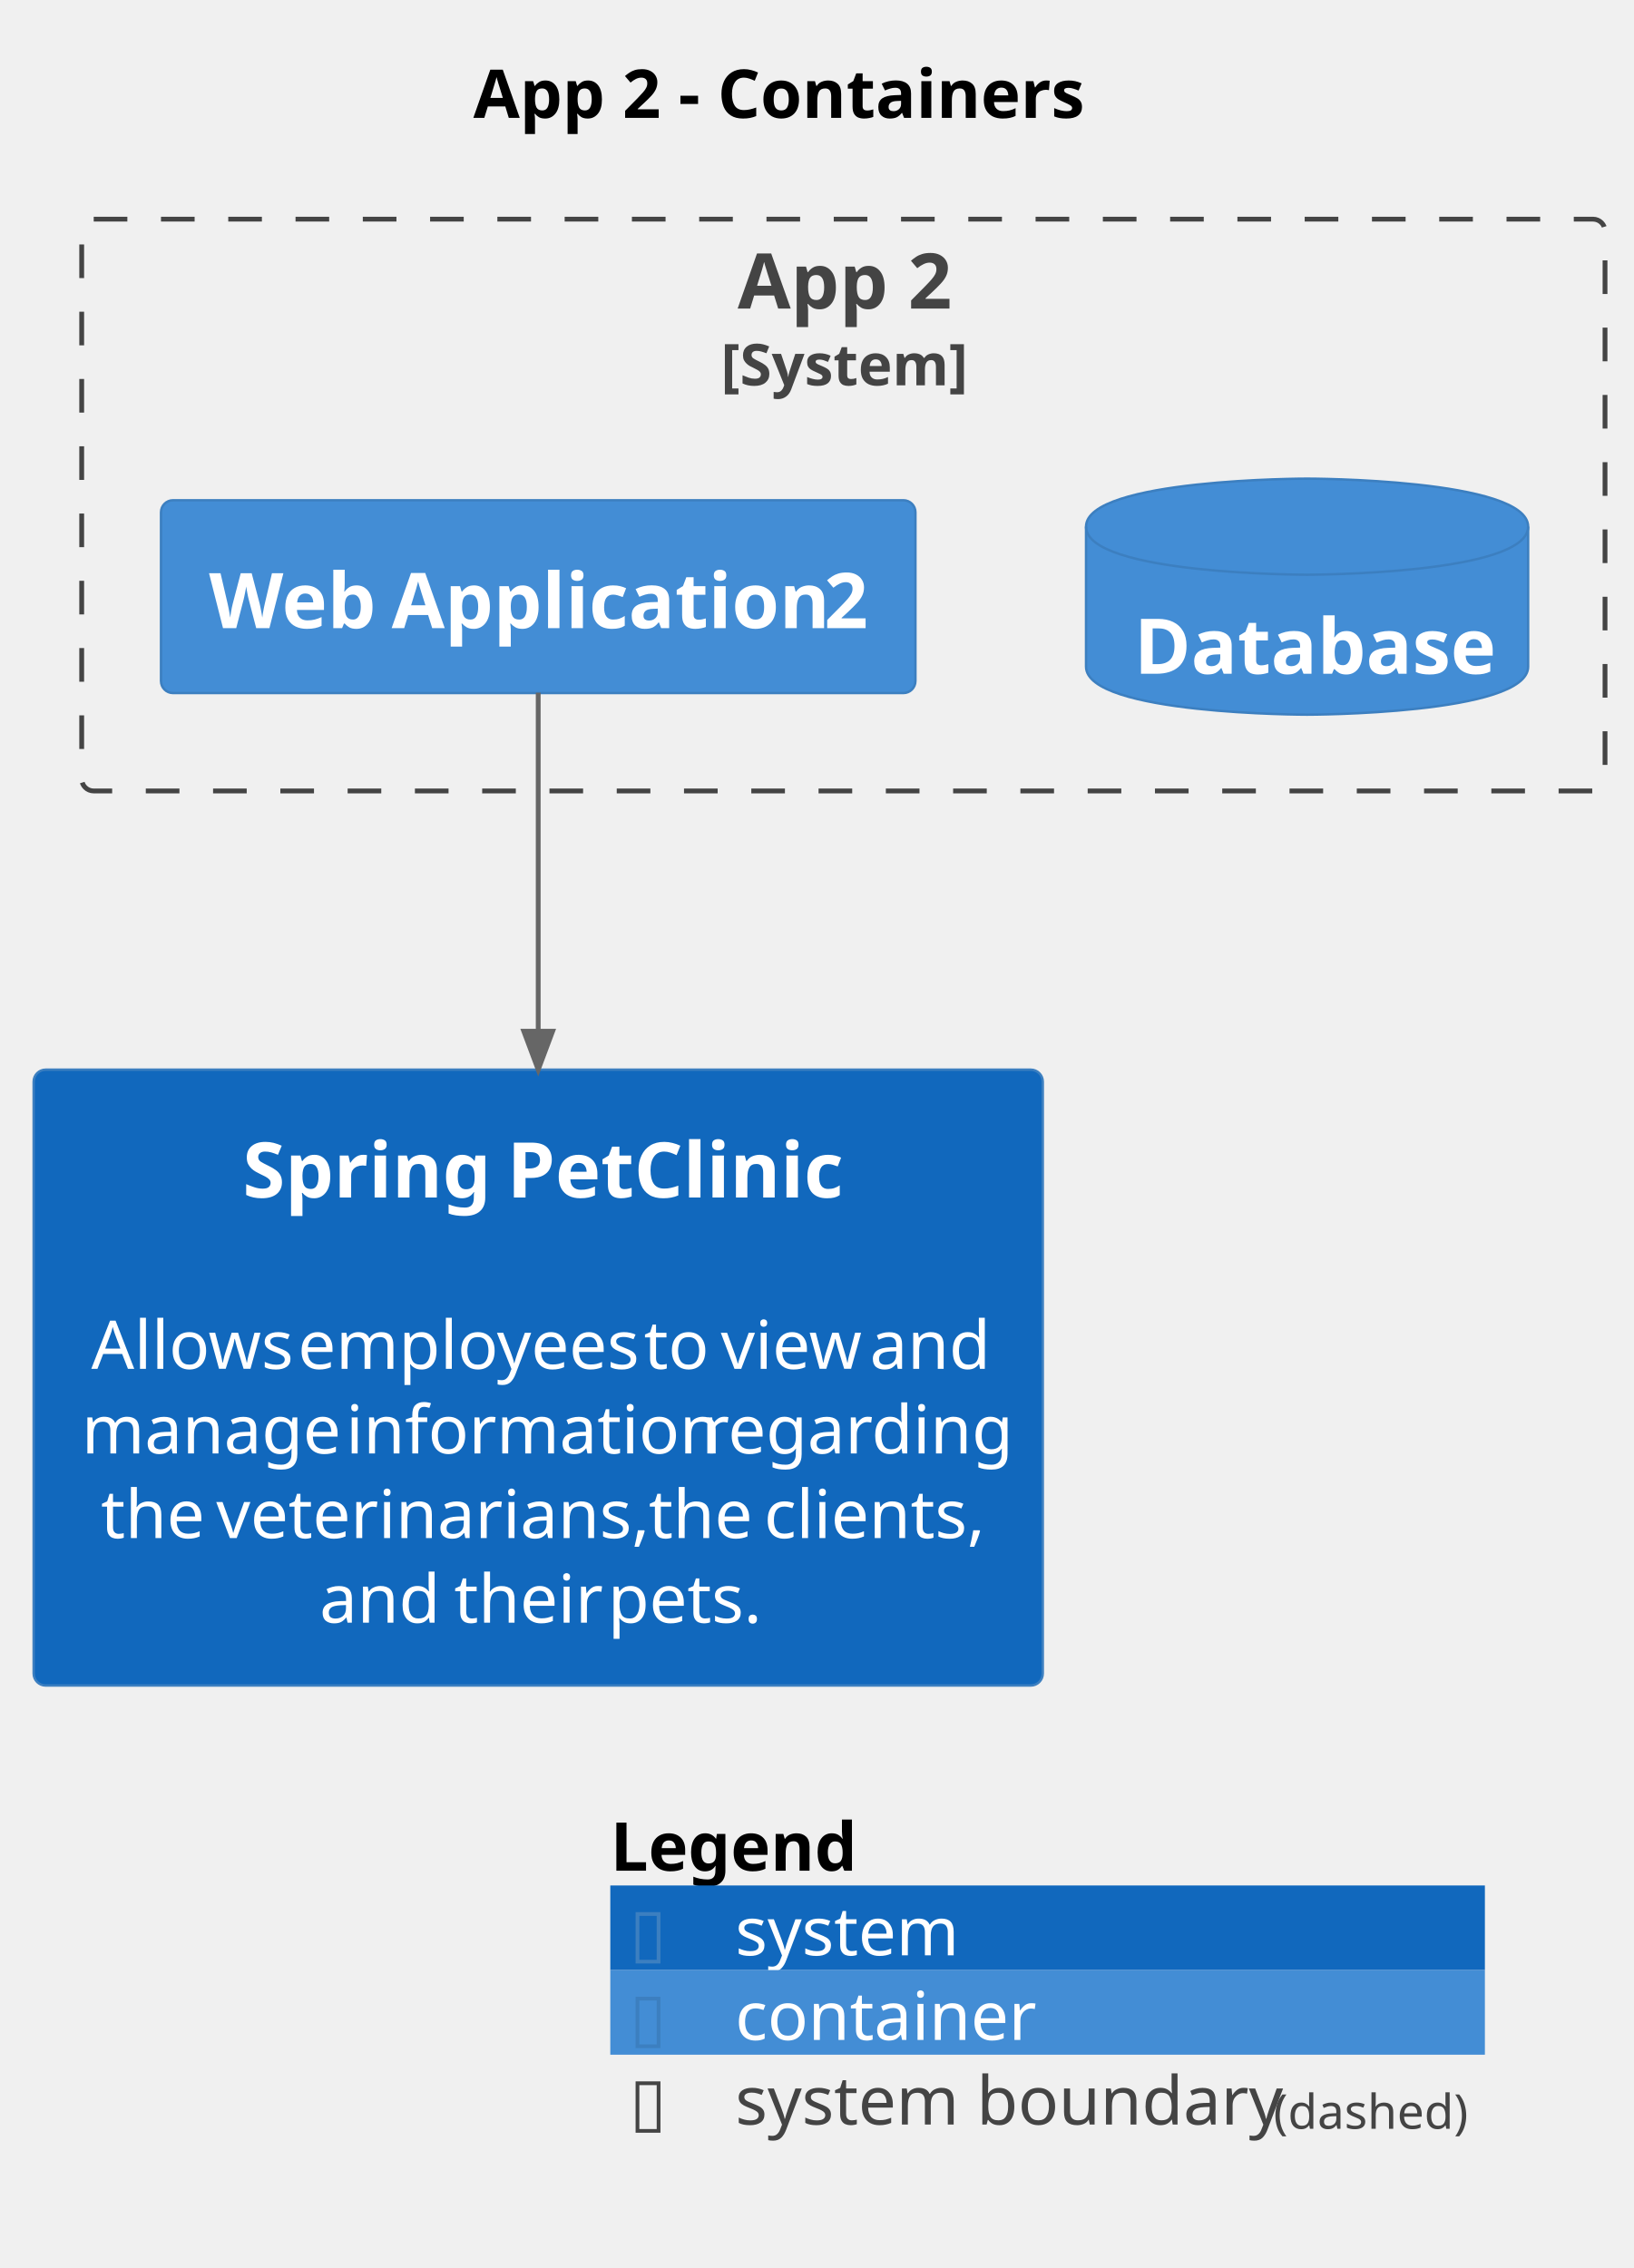
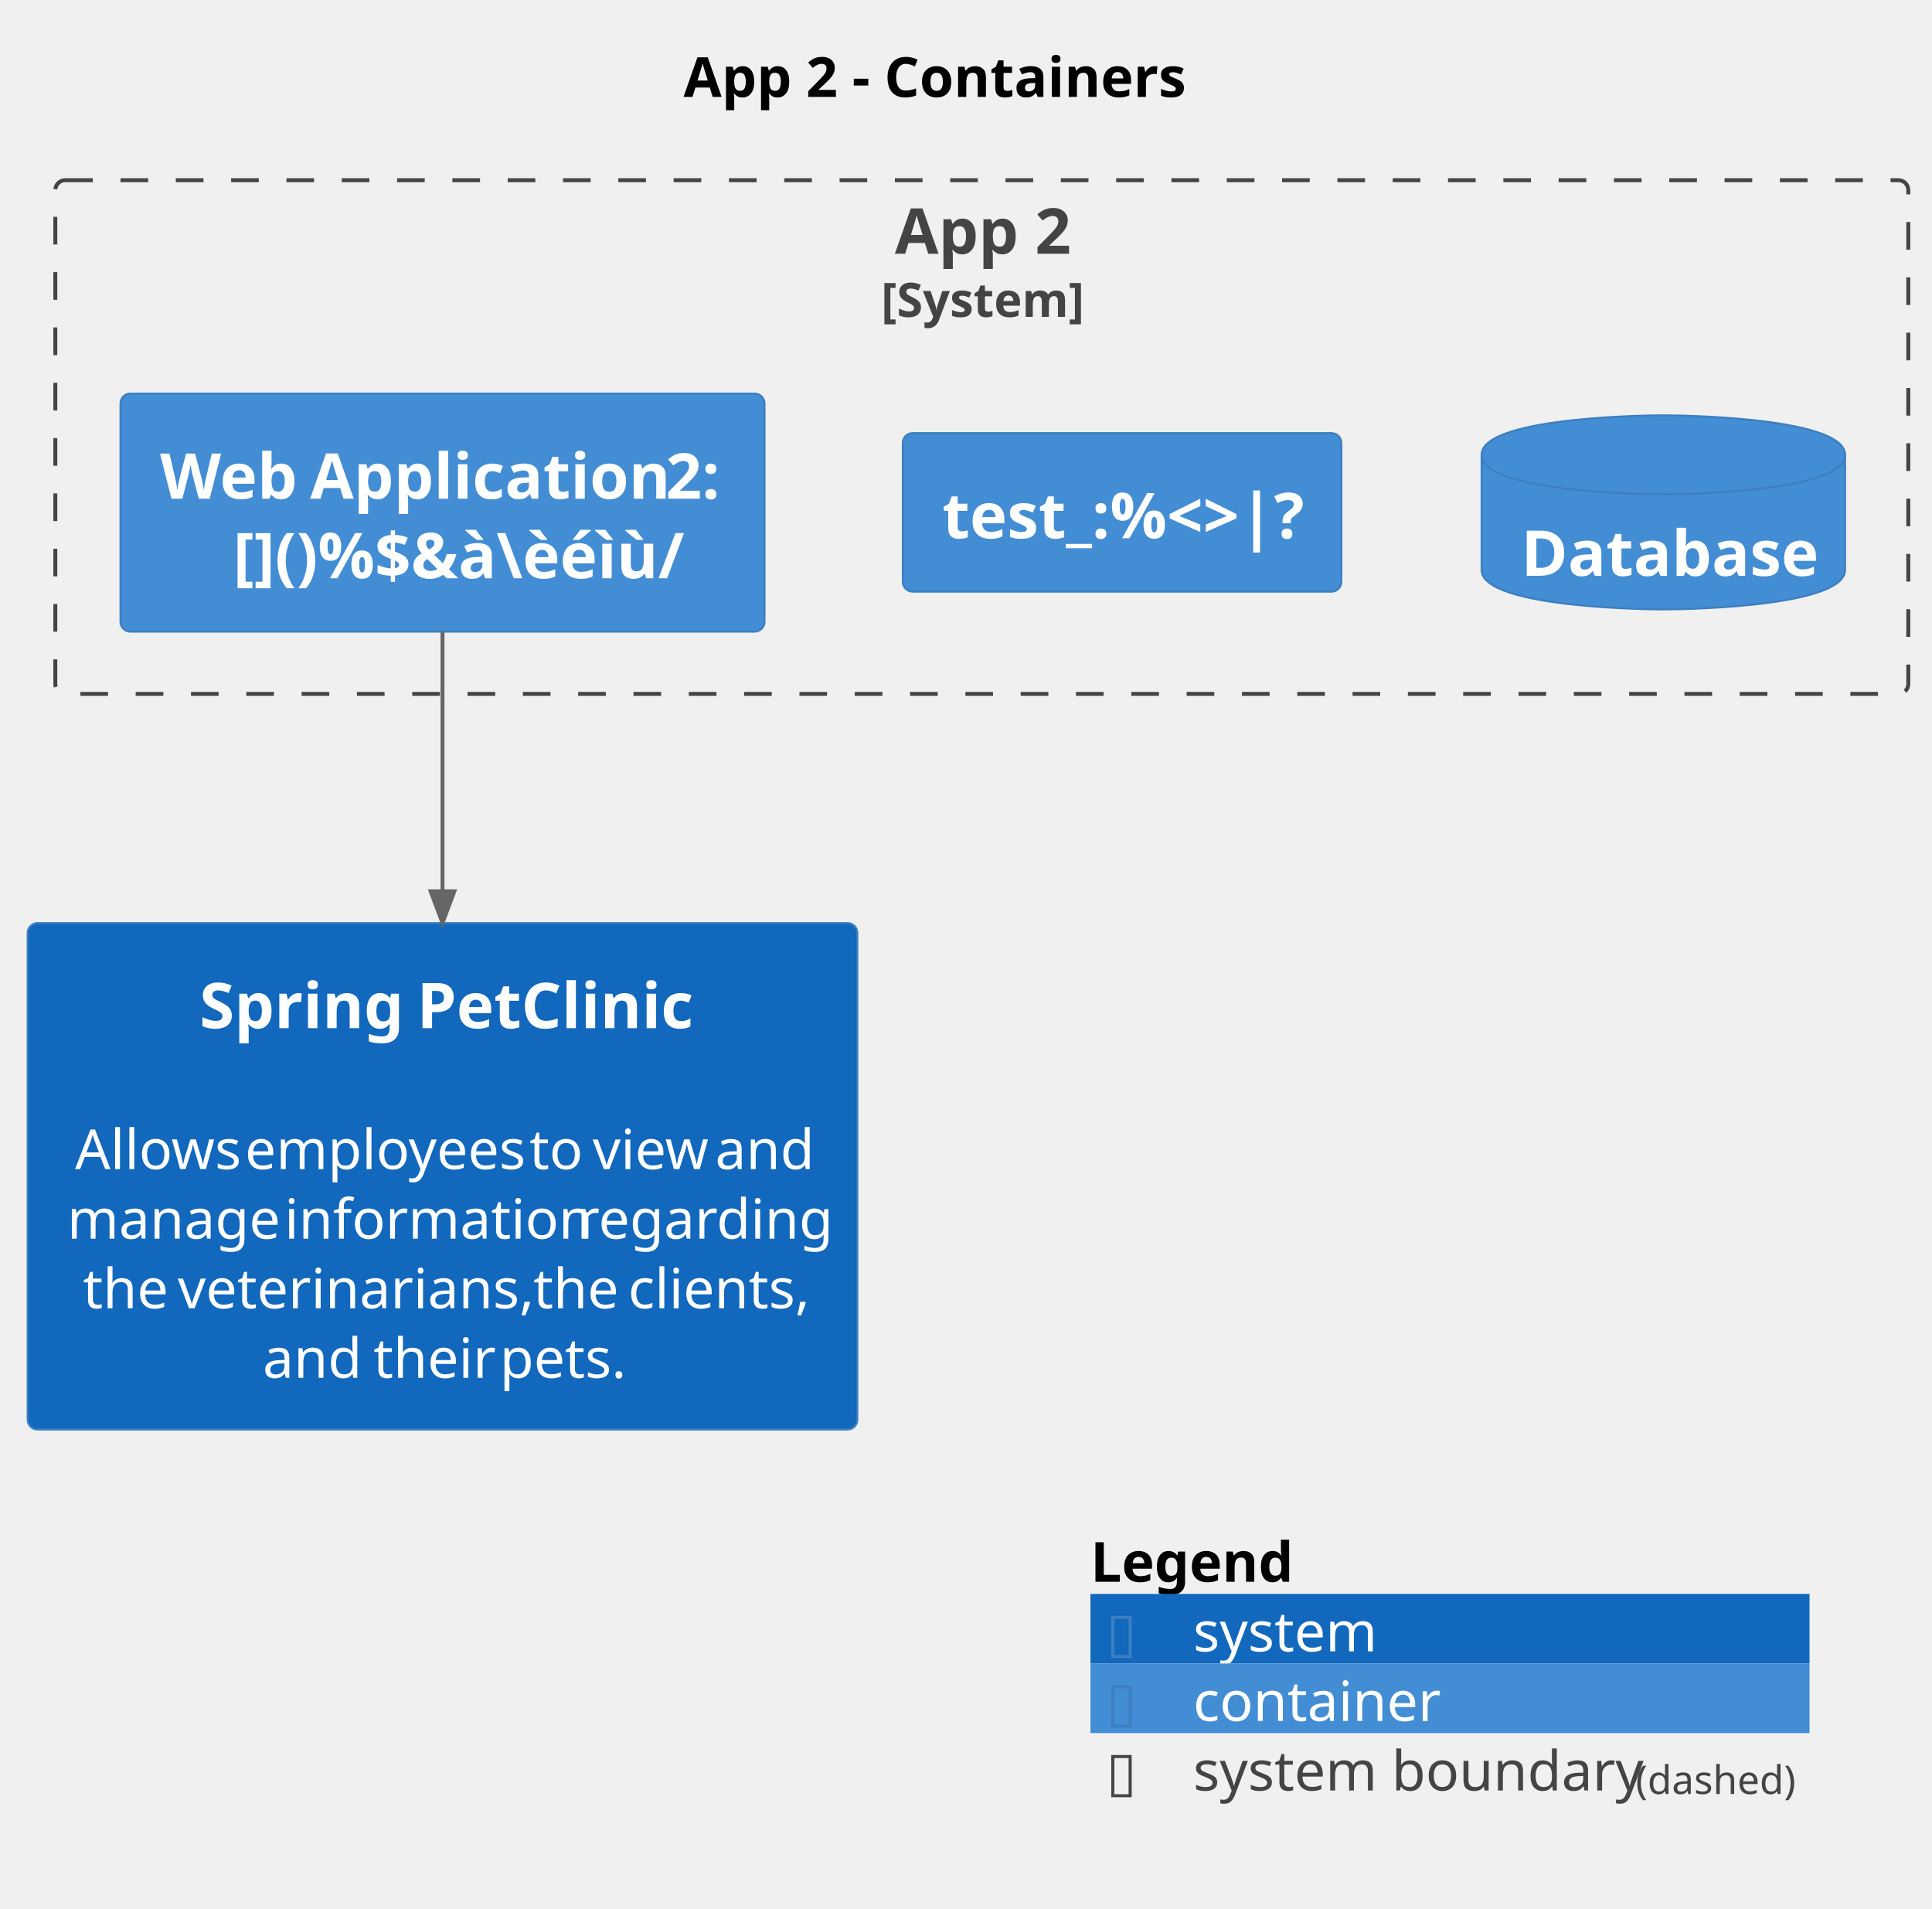
- <svg xmlns="http://www.w3.org/2000/svg" contentStyleType="text/css" height="472px" preserveAspectRatio="none" style="width:340px;height:472px;background:#FFFFFF;" version="1.1" viewBox="0 0 340 472" width="340px" zoomAndPan="magnify">
+ <svg xmlns="http://www.w3.org/2000/svg" contentStyleType="text/css" height="483px" preserveAspectRatio="none" style="width:489px;height:483px;background:#FFFFFF;" version="1.1" viewBox="0 0 489 483" width="489px" zoomAndPan="magnify">
  <defs />
  <g>
-     <text fill="#000000" font-family="sans-serif" font-size="14" font-weight="bold" lengthAdjust="spacing" textLength="129" x="98.5" y="24.533">App 2 - Containers</text>
+     <text fill="#000000" font-family="sans-serif" font-size="14" font-weight="bold" lengthAdjust="spacing" textLength="129" x="173" y="24.533">App 2 - Containers</text>
    <g id="cluster_App2_boundary">
-       <rect fill="none" height="119" rx="2.5" ry="2.5" style="stroke:#444444;stroke-width:1.0;stroke-dasharray:7.0,7.0;" width="317" x="17" y="45.609" />
-       <text fill="#444444" font-family="sans-serif" font-size="16" font-weight="bold" lengthAdjust="spacing" textLength="44" x="153.5" y="64.219">App 2</text>
-       <text fill="#444444" font-family="sans-serif" font-size="12" font-weight="bold" lengthAdjust="spacing" textLength="51" x="150" y="80.191">[System]</text>
+       <rect fill="none" height="130" rx="2.5" ry="2.5" style="stroke:#444444;stroke-width:1.0;stroke-dasharray:7.0,7.0;" width="469" x="14" y="45.609" />
+       <text fill="#444444" font-family="sans-serif" font-size="16" font-weight="bold" lengthAdjust="spacing" textLength="44" x="226.5" y="64.219">App 2</text>
+       <text fill="#444444" font-family="sans-serif" font-size="12" font-weight="bold" lengthAdjust="spacing" textLength="51" x="223" y="80.191">[System]</text>
    </g>
    <g id="elem_App2.Database">
-       <path d="M226,109.609 C226,99.609 272,99.609 272,99.609 C272,99.609 318,99.609 318,109.609 L318,138.734 C318,148.734 272,148.734 272,148.734 C272,148.734 226,148.734 226,138.734 L226,109.609 " fill="#438DD5" style="stroke:#3C7FC0;stroke-width:0.5;" />
-       <path d="M226,109.609 C226,119.609 272,119.609 272,119.609 C272,119.609 318,119.609 318,109.609 " fill="none" style="stroke:#3C7FC0;stroke-width:0.5;" />
-       <text fill="#FFFFFF" font-family="sans-serif" font-size="16" font-weight="bold" lengthAdjust="spacing" textLength="72" x="236" y="140.219">Database</text>
+       <path d="M375,115.109 C375,105.109 421,105.109 421,105.109 C421,105.109 467,105.109 467,115.109 L467,144.234 C467,154.234 421,154.234 421,154.234 C421,154.234 375,154.234 375,144.234 L375,115.109 " fill="#438DD5" style="stroke:#3C7FC0;stroke-width:0.5;" />
+       <path d="M375,115.109 C375,125.109 421,125.109 421,125.109 C421,125.109 467,125.109 467,115.109 " fill="none" style="stroke:#3C7FC0;stroke-width:0.5;" />
+       <text fill="#FFFFFF" font-family="sans-serif" font-size="16" font-weight="bold" lengthAdjust="spacing" textLength="72" x="385" y="145.719">Database</text>
    </g>
-     <g id="elem_App2.WebApplication2">
-       <rect fill="#438DD5" height="40.125" rx="2.5" ry="2.5" style="stroke:#3C7FC0;stroke-width:0.5;" width="157" x="33.5" y="104.109" />
-       <text fill="#FFFFFF" font-family="sans-serif" font-size="16" font-weight="bold" lengthAdjust="spacing" textLength="34" x="43.5" y="130.719">Web</text>
-       <text fill="#FFFFFF" font-family="sans-serif" font-size="16" font-weight="bold" lengthAdjust="spacing" textLength="4" x="77.5" y="130.719"> </text>
-       <text fill="#FFFFFF" font-family="sans-serif" font-size="16" font-weight="bold" lengthAdjust="spacing" textLength="86" x="81.5" y="130.719">Application</text>
-       <text fill="#FFFFFF" font-family="sans-serif" font-size="16" font-weight="bold" lengthAdjust="spacing" textLength="4" x="167.5" y="130.719"> </text>
-       <text fill="#FFFFFF" font-family="sans-serif" font-size="16" font-weight="bold" lengthAdjust="spacing" textLength="9" x="171.5" y="130.719">2</text>
+     <g id="elem_App2.test_">
+       <rect fill="#438DD5" height="40.125" rx="2.5" ry="2.5" style="stroke:#3C7FC0;stroke-width:0.5;" width="111" x="228.5" y="109.609" />
+       <text fill="#FFFFFF" font-family="sans-serif" font-size="16" font-weight="bold" lengthAdjust="spacing" textLength="91" x="238.5" y="136.219">test_:%&lt;&gt;|?</text>
+     </g>
+     <g id="elem_App2.WebApplication2àèéìù">
+       <rect fill="#438DD5" height="60.25" rx="2.5" ry="2.5" style="stroke:#3C7FC0;stroke-width:0.5;" width="163" x="30.5" y="99.609" />
+       <text fill="#FFFFFF" font-family="sans-serif" font-size="16" font-weight="bold" lengthAdjust="spacing" textLength="34" x="40.5" y="126.219">Web</text>
+       <text fill="#FFFFFF" font-family="sans-serif" font-size="16" font-weight="bold" lengthAdjust="spacing" textLength="4" x="74.5" y="126.219"> </text>
+       <text fill="#FFFFFF" font-family="sans-serif" font-size="16" font-weight="bold" lengthAdjust="spacing" textLength="86" x="78.5" y="126.219">Application</text>
+       <text fill="#FFFFFF" font-family="sans-serif" font-size="16" font-weight="bold" lengthAdjust="spacing" textLength="4" x="164.5" y="126.219"> </text>
+       <text fill="#FFFFFF" font-family="sans-serif" font-size="16" font-weight="bold" lengthAdjust="spacing" textLength="15" x="168.5" y="126.219">2:</text>
+       <text fill="#FFFFFF" font-family="sans-serif" font-size="16" font-weight="bold" lengthAdjust="spacing" textLength="106" x="59" y="146.344">[]()%$&amp;à\èéìù/</text>
    </g>
    <g id="elem_SpringPetClinic">
-       <rect fill="#1168BD" height="128.172" rx="2.5" ry="2.5" style="stroke:#3C7FC0;stroke-width:0.5;" width="210" x="7" y="222.609" />
-       <text fill="#FFFFFF" font-family="sans-serif" font-size="16" font-weight="bold" lengthAdjust="spacing" textLength="51" x="50.5" y="249.219">Spring</text>
-       <text fill="#FFFFFF" font-family="sans-serif" font-size="16" font-weight="bold" lengthAdjust="spacing" textLength="4" x="101.5" y="249.219"> </text>
-       <text fill="#FFFFFF" font-family="sans-serif" font-size="16" font-weight="bold" lengthAdjust="spacing" textLength="68" x="105.5" y="249.219">PetClinic</text>
-       <text fill="#FFFFFF" font-family="sans-serif" font-size="14" lengthAdjust="spacing" textLength="4" x="110" y="267.268"> </text>
-       <text fill="#FFFFFF" font-family="sans-serif" font-size="14" lengthAdjust="spacing" textLength="39" x="19" y="284.877">Allows</text>
-       <text fill="#FFFFFF" font-family="sans-serif" font-size="14" lengthAdjust="spacing" textLength="4" x="58" y="284.877"> </text>
-       <text fill="#FFFFFF" font-family="sans-serif" font-size="14" lengthAdjust="spacing" textLength="68" x="62" y="284.877">employees</text>
-       <text fill="#FFFFFF" font-family="sans-serif" font-size="14" lengthAdjust="spacing" textLength="4" x="130" y="284.877"> </text>
-       <text fill="#FFFFFF" font-family="sans-serif" font-size="14" lengthAdjust="spacing" textLength="12" x="134" y="284.877">to</text>
-       <text fill="#FFFFFF" font-family="sans-serif" font-size="14" lengthAdjust="spacing" textLength="4" x="146" y="284.877"> </text>
-       <text fill="#FFFFFF" font-family="sans-serif" font-size="14" lengthAdjust="spacing" textLength="27" x="150" y="284.877">view</text>
-       <text fill="#FFFFFF" font-family="sans-serif" font-size="14" lengthAdjust="spacing" textLength="4" x="177" y="284.877"> </text>
-       <text fill="#FFFFFF" font-family="sans-serif" font-size="14" lengthAdjust="spacing" textLength="24" x="181" y="284.877">and</text>
-       <text fill="#FFFFFF" font-family="sans-serif" font-size="14" lengthAdjust="spacing" textLength="51" x="17" y="302.486">manage</text>
-       <text fill="#FFFFFF" font-family="sans-serif" font-size="14" lengthAdjust="spacing" textLength="4" x="68" y="302.486"> </text>
-       <text fill="#FFFFFF" font-family="sans-serif" font-size="14" lengthAdjust="spacing" textLength="70" x="72" y="302.486">information</text>
-       <text fill="#FFFFFF" font-family="sans-serif" font-size="14" lengthAdjust="spacing" textLength="4" x="142" y="302.486"> </text>
-       <text fill="#FFFFFF" font-family="sans-serif" font-size="14" lengthAdjust="spacing" textLength="61" x="146" y="302.486">regarding</text>
-       <text fill="#FFFFFF" font-family="sans-serif" font-size="14" lengthAdjust="spacing" textLength="20" x="21" y="320.096">the</text>
-       <text fill="#FFFFFF" font-family="sans-serif" font-size="14" lengthAdjust="spacing" textLength="4" x="41" y="320.096"> </text>
-       <text fill="#FFFFFF" font-family="sans-serif" font-size="14" lengthAdjust="spacing" textLength="86" x="45" y="320.096">veterinarians,</text>
-       <text fill="#FFFFFF" font-family="sans-serif" font-size="14" lengthAdjust="spacing" textLength="4" x="131" y="320.096"> </text>
-       <text fill="#FFFFFF" font-family="sans-serif" font-size="14" lengthAdjust="spacing" textLength="20" x="135" y="320.096">the</text>
-       <text fill="#FFFFFF" font-family="sans-serif" font-size="14" lengthAdjust="spacing" textLength="4" x="155" y="320.096"> </text>
-       <text fill="#FFFFFF" font-family="sans-serif" font-size="14" lengthAdjust="spacing" textLength="44" x="159" y="320.096">clients,</text>
-       <text fill="#FFFFFF" font-family="sans-serif" font-size="14" lengthAdjust="spacing" textLength="24" x="66.5" y="337.705">and</text>
-       <text fill="#FFFFFF" font-family="sans-serif" font-size="14" lengthAdjust="spacing" textLength="4" x="90.5" y="337.705"> </text>
-       <text fill="#FFFFFF" font-family="sans-serif" font-size="14" lengthAdjust="spacing" textLength="28" x="94.5" y="337.705">their</text>
-       <text fill="#FFFFFF" font-family="sans-serif" font-size="14" lengthAdjust="spacing" textLength="4" x="122.5" y="337.705"> </text>
-       <text fill="#FFFFFF" font-family="sans-serif" font-size="14" lengthAdjust="spacing" textLength="31" x="126.5" y="337.705">pets.</text>
+       <rect fill="#1168BD" height="128.172" rx="2.5" ry="2.5" style="stroke:#3C7FC0;stroke-width:0.5;" width="210" x="7" y="233.609" />
+       <text fill="#FFFFFF" font-family="sans-serif" font-size="16" font-weight="bold" lengthAdjust="spacing" textLength="51" x="50.5" y="260.219">Spring</text>
+       <text fill="#FFFFFF" font-family="sans-serif" font-size="16" font-weight="bold" lengthAdjust="spacing" textLength="4" x="101.5" y="260.219"> </text>
+       <text fill="#FFFFFF" font-family="sans-serif" font-size="16" font-weight="bold" lengthAdjust="spacing" textLength="68" x="105.5" y="260.219">PetClinic</text>
+       <text fill="#FFFFFF" font-family="sans-serif" font-size="14" lengthAdjust="spacing" textLength="4" x="110" y="278.268"> </text>
+       <text fill="#FFFFFF" font-family="sans-serif" font-size="14" lengthAdjust="spacing" textLength="39" x="19" y="295.877">Allows</text>
+       <text fill="#FFFFFF" font-family="sans-serif" font-size="14" lengthAdjust="spacing" textLength="4" x="58" y="295.877"> </text>
+       <text fill="#FFFFFF" font-family="sans-serif" font-size="14" lengthAdjust="spacing" textLength="68" x="62" y="295.877">employees</text>
+       <text fill="#FFFFFF" font-family="sans-serif" font-size="14" lengthAdjust="spacing" textLength="4" x="130" y="295.877"> </text>
+       <text fill="#FFFFFF" font-family="sans-serif" font-size="14" lengthAdjust="spacing" textLength="12" x="134" y="295.877">to</text>
+       <text fill="#FFFFFF" font-family="sans-serif" font-size="14" lengthAdjust="spacing" textLength="4" x="146" y="295.877"> </text>
+       <text fill="#FFFFFF" font-family="sans-serif" font-size="14" lengthAdjust="spacing" textLength="27" x="150" y="295.877">view</text>
+       <text fill="#FFFFFF" font-family="sans-serif" font-size="14" lengthAdjust="spacing" textLength="4" x="177" y="295.877"> </text>
+       <text fill="#FFFFFF" font-family="sans-serif" font-size="14" lengthAdjust="spacing" textLength="24" x="181" y="295.877">and</text>
+       <text fill="#FFFFFF" font-family="sans-serif" font-size="14" lengthAdjust="spacing" textLength="51" x="17" y="313.486">manage</text>
+       <text fill="#FFFFFF" font-family="sans-serif" font-size="14" lengthAdjust="spacing" textLength="4" x="68" y="313.486"> </text>
+       <text fill="#FFFFFF" font-family="sans-serif" font-size="14" lengthAdjust="spacing" textLength="70" x="72" y="313.486">information</text>
+       <text fill="#FFFFFF" font-family="sans-serif" font-size="14" lengthAdjust="spacing" textLength="4" x="142" y="313.486"> </text>
+       <text fill="#FFFFFF" font-family="sans-serif" font-size="14" lengthAdjust="spacing" textLength="61" x="146" y="313.486">regarding</text>
+       <text fill="#FFFFFF" font-family="sans-serif" font-size="14" lengthAdjust="spacing" textLength="20" x="21" y="331.096">the</text>
+       <text fill="#FFFFFF" font-family="sans-serif" font-size="14" lengthAdjust="spacing" textLength="4" x="41" y="331.096"> </text>
+       <text fill="#FFFFFF" font-family="sans-serif" font-size="14" lengthAdjust="spacing" textLength="86" x="45" y="331.096">veterinarians,</text>
+       <text fill="#FFFFFF" font-family="sans-serif" font-size="14" lengthAdjust="spacing" textLength="4" x="131" y="331.096"> </text>
+       <text fill="#FFFFFF" font-family="sans-serif" font-size="14" lengthAdjust="spacing" textLength="20" x="135" y="331.096">the</text>
+       <text fill="#FFFFFF" font-family="sans-serif" font-size="14" lengthAdjust="spacing" textLength="4" x="155" y="331.096"> </text>
+       <text fill="#FFFFFF" font-family="sans-serif" font-size="14" lengthAdjust="spacing" textLength="44" x="159" y="331.096">clients,</text>
+       <text fill="#FFFFFF" font-family="sans-serif" font-size="14" lengthAdjust="spacing" textLength="24" x="66.5" y="348.705">and</text>
+       <text fill="#FFFFFF" font-family="sans-serif" font-size="14" lengthAdjust="spacing" textLength="4" x="90.5" y="348.705"> </text>
+       <text fill="#FFFFFF" font-family="sans-serif" font-size="14" lengthAdjust="spacing" textLength="28" x="94.5" y="348.705">their</text>
+       <text fill="#FFFFFF" font-family="sans-serif" font-size="14" lengthAdjust="spacing" textLength="4" x="122.5" y="348.705"> </text>
+       <text fill="#FFFFFF" font-family="sans-serif" font-size="14" lengthAdjust="spacing" textLength="31" x="126.5" y="348.705">pets.</text>
    </g>
-     <g id="link_App2.WebApplication2_SpringPetClinic">
-       <path d="M112,144.149 C112,161.609 112,188.579 112,214.309 " fill="none" id="App2.WebApplication2-to-SpringPetClinic" style="stroke:#666666;stroke-width:1.0;" />
-       <polygon fill="#666666" points="112,222.609,115,214.609,109,214.609,112,222.609" style="stroke:#666666;stroke-width:1.0;" />
-       <text fill="#666666" font-family="sans-serif" font-size="0" lengthAdjust="spacing" textLength="0" x="113" y="181.609">.</text>
+     <g id="link_App2.WebApplication2àèéìù_SpringPetClinic">
+       <path d="M112,159.909 C112,178.139 112,202.429 112,225.479 " fill="none" id="App2.WebApplication2àèéìù-to-SpringPetClinic" style="stroke:#666666;stroke-width:1.0;" />
+       <polygon fill="#666666" points="112,233.569,115,225.569,109,225.569,112,233.569" style="stroke:#666666;stroke-width:1.0;" />
+       <text fill="#666666" font-family="sans-serif" font-size="0" lengthAdjust="spacing" textLength="0" x="113" y="192.609">.</text>
    </g>
-     <rect fill="none" height="17.609" style="stroke:none;stroke-width:1.0;" width="182" x="127" y="374.781" />
-     <text fill="#000000" font-family="sans-serif" font-size="14" font-weight="bold" lengthAdjust="spacing" textLength="53" x="127" y="389.315">Legend</text>
-     <text fill="#FFFFFF" font-family="sans-serif" font-size="14" lengthAdjust="spacing" textLength="4" x="180" y="389.315"> </text>
-     <rect fill="#1168BD" height="17.609" style="stroke:none;stroke-width:1.0;" width="182" x="127" y="392.391" />
-     <text fill="#3C7FC0" font-family="sans-serif" font-size="14" lengthAdjust="spacing" textLength="14" x="131" y="406.924">▯</text>
-     <text fill="#FFFFFF" font-family="sans-serif" font-size="14" lengthAdjust="spacing" textLength="4" x="145" y="406.924"> </text>
-     <text fill="#FFFFFF" font-family="sans-serif" font-size="14" lengthAdjust="spacing" textLength="44" x="153" y="406.924">system</text>
-     <text fill="#FFFFFF" font-family="sans-serif" font-size="14" lengthAdjust="spacing" textLength="4" x="201" y="406.924"> </text>
-     <rect fill="#438DD5" height="17.609" style="stroke:none;stroke-width:1.0;" width="182" x="127" y="410" />
-     <text fill="#3C7FC0" font-family="sans-serif" font-size="14" lengthAdjust="spacing" textLength="14" x="131" y="424.533">▯</text>
-     <text fill="#FFFFFF" font-family="sans-serif" font-size="14" lengthAdjust="spacing" textLength="4" x="145" y="424.533"> </text>
-     <text fill="#FFFFFF" font-family="sans-serif" font-size="14" lengthAdjust="spacing" textLength="59" x="153" y="424.533">container</text>
-     <text fill="#FFFFFF" font-family="sans-serif" font-size="14" lengthAdjust="spacing" textLength="4" x="216" y="424.533"> </text>
-     <rect fill="none" height="17.609" style="stroke:none;stroke-width:1.0;" width="182" x="127" y="427.609" />
-     <text fill="#444444" font-family="sans-serif" font-size="14" lengthAdjust="spacing" textLength="14" x="131" y="442.143">▯</text>
-     <text fill="#FFFFFF" font-family="sans-serif" font-size="14" lengthAdjust="spacing" textLength="4" x="145" y="442.143"> </text>
-     <text fill="#444444" font-family="sans-serif" font-size="14" lengthAdjust="spacing" textLength="108" x="153" y="442.143">system boundary</text>
-     <text fill="#444444" font-family="sans-serif" font-size="10" lengthAdjust="spacing" textLength="40" x="265" y="443.022">(dashed)</text>
-     <text fill="#FFFFFF" font-family="sans-serif" font-size="14" lengthAdjust="spacing" textLength="4" x="305" y="442.143"> </text>
-     <line style="stroke:none;stroke-width:1.0;" x1="127" x2="309" y1="374.781" y2="374.781" />
-     <line style="stroke:none;stroke-width:1.0;" x1="127" x2="309" y1="392.391" y2="392.391" />
-     <line style="stroke:none;stroke-width:1.0;" x1="127" x2="309" y1="410" y2="410" />
-     <line style="stroke:none;stroke-width:1.0;" x1="127" x2="309" y1="427.609" y2="427.609" />
-     <line style="stroke:none;stroke-width:1.0;" x1="127" x2="309" y1="445.219" y2="445.219" />
-     <line style="stroke:none;stroke-width:1.0;" x1="127" x2="127" y1="374.781" y2="445.219" />
-     <line style="stroke:none;stroke-width:1.0;" x1="309" x2="309" y1="374.781" y2="445.219" />
+     <rect fill="none" height="17.609" style="stroke:none;stroke-width:1.0;" width="182" x="276" y="385.781" />
+     <text fill="#000000" font-family="sans-serif" font-size="14" font-weight="bold" lengthAdjust="spacing" textLength="53" x="276" y="400.315">Legend</text>
+     <text fill="#FFFFFF" font-family="sans-serif" font-size="14" lengthAdjust="spacing" textLength="4" x="329" y="400.315"> </text>
+     <rect fill="#1168BD" height="17.609" style="stroke:none;stroke-width:1.0;" width="182" x="276" y="403.391" />
+     <text fill="#3C7FC0" font-family="sans-serif" font-size="14" lengthAdjust="spacing" textLength="14" x="280" y="417.924">▯</text>
+     <text fill="#FFFFFF" font-family="sans-serif" font-size="14" lengthAdjust="spacing" textLength="4" x="294" y="417.924"> </text>
+     <text fill="#FFFFFF" font-family="sans-serif" font-size="14" lengthAdjust="spacing" textLength="44" x="302" y="417.924">system</text>
+     <text fill="#FFFFFF" font-family="sans-serif" font-size="14" lengthAdjust="spacing" textLength="4" x="350" y="417.924"> </text>
+     <rect fill="#438DD5" height="17.609" style="stroke:none;stroke-width:1.0;" width="182" x="276" y="421" />
+     <text fill="#3C7FC0" font-family="sans-serif" font-size="14" lengthAdjust="spacing" textLength="14" x="280" y="435.533">▯</text>
+     <text fill="#FFFFFF" font-family="sans-serif" font-size="14" lengthAdjust="spacing" textLength="4" x="294" y="435.533"> </text>
+     <text fill="#FFFFFF" font-family="sans-serif" font-size="14" lengthAdjust="spacing" textLength="59" x="302" y="435.533">container</text>
+     <text fill="#FFFFFF" font-family="sans-serif" font-size="14" lengthAdjust="spacing" textLength="4" x="365" y="435.533"> </text>
+     <rect fill="none" height="17.609" style="stroke:none;stroke-width:1.0;" width="182" x="276" y="438.609" />
+     <text fill="#444444" font-family="sans-serif" font-size="14" lengthAdjust="spacing" textLength="14" x="280" y="453.143">▯</text>
+     <text fill="#FFFFFF" font-family="sans-serif" font-size="14" lengthAdjust="spacing" textLength="4" x="294" y="453.143"> </text>
+     <text fill="#444444" font-family="sans-serif" font-size="14" lengthAdjust="spacing" textLength="108" x="302" y="453.143">system boundary</text>
+     <text fill="#444444" font-family="sans-serif" font-size="10" lengthAdjust="spacing" textLength="40" x="414" y="454.022">(dashed)</text>
+     <text fill="#FFFFFF" font-family="sans-serif" font-size="14" lengthAdjust="spacing" textLength="4" x="454" y="453.143"> </text>
+     <line style="stroke:none;stroke-width:1.0;" x1="276" x2="458" y1="385.781" y2="385.781" />
+     <line style="stroke:none;stroke-width:1.0;" x1="276" x2="458" y1="403.391" y2="403.391" />
+     <line style="stroke:none;stroke-width:1.0;" x1="276" x2="458" y1="421" y2="421" />
+     <line style="stroke:none;stroke-width:1.0;" x1="276" x2="458" y1="438.609" y2="438.609" />
+     <line style="stroke:none;stroke-width:1.0;" x1="276" x2="458" y1="456.219" y2="456.219" />
+     <line style="stroke:none;stroke-width:1.0;" x1="276" x2="276" y1="385.781" y2="456.219" />
+     <line style="stroke:none;stroke-width:1.0;" x1="458" x2="458" y1="385.781" y2="456.219" />
  </g>
</svg>
